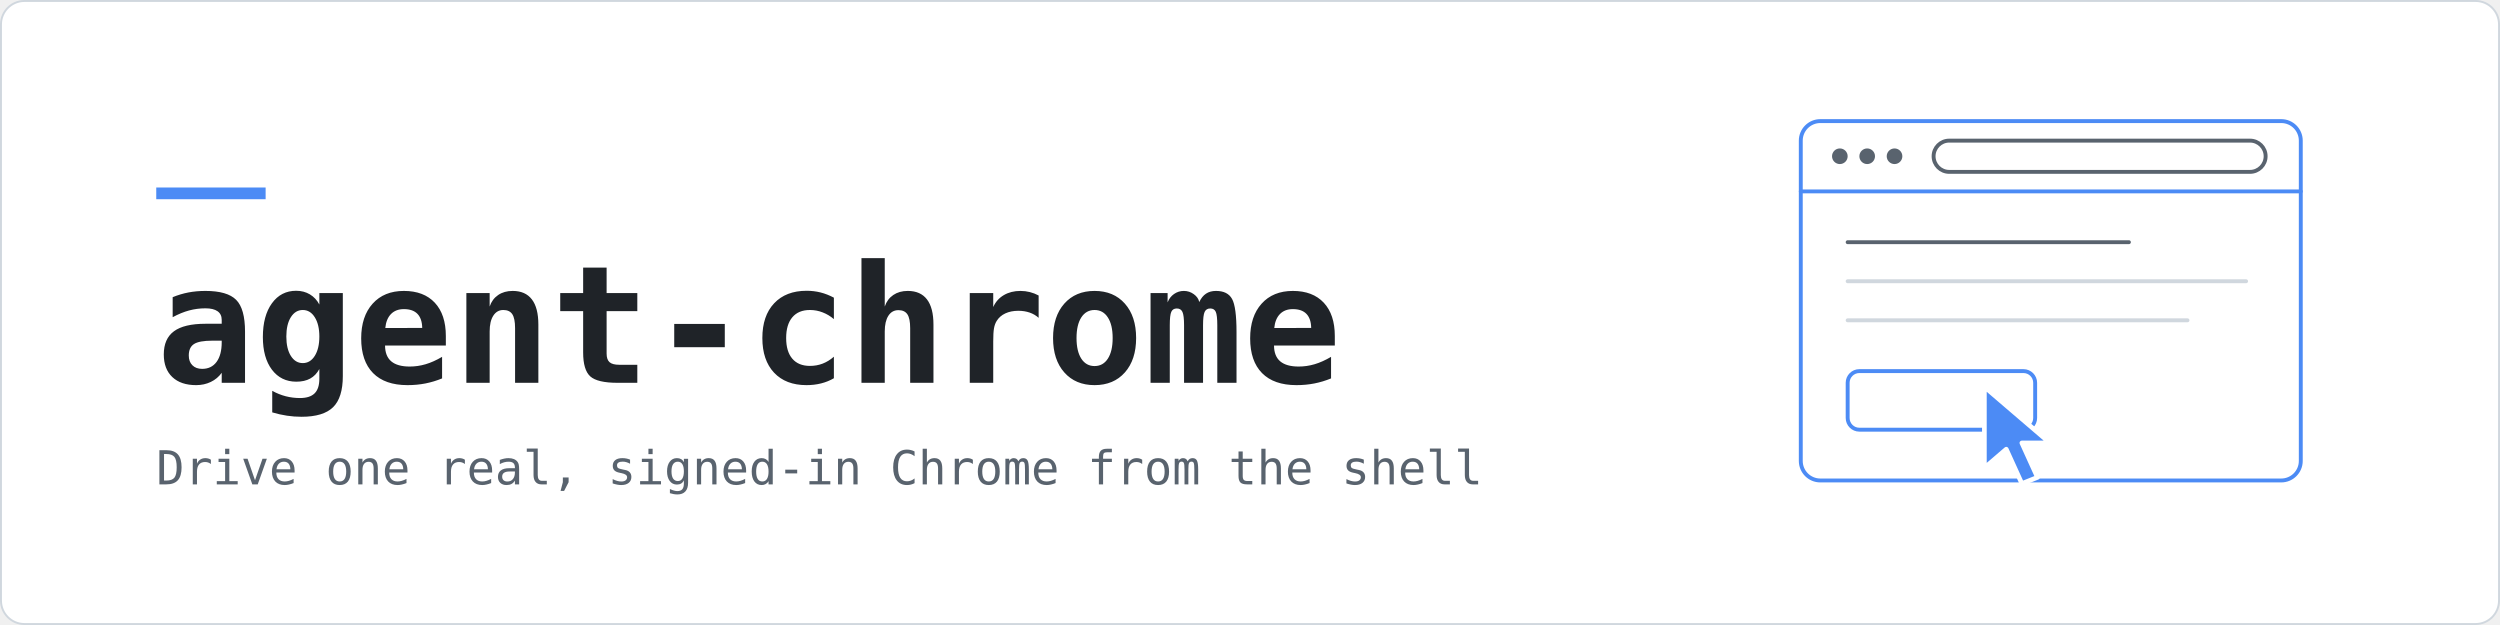
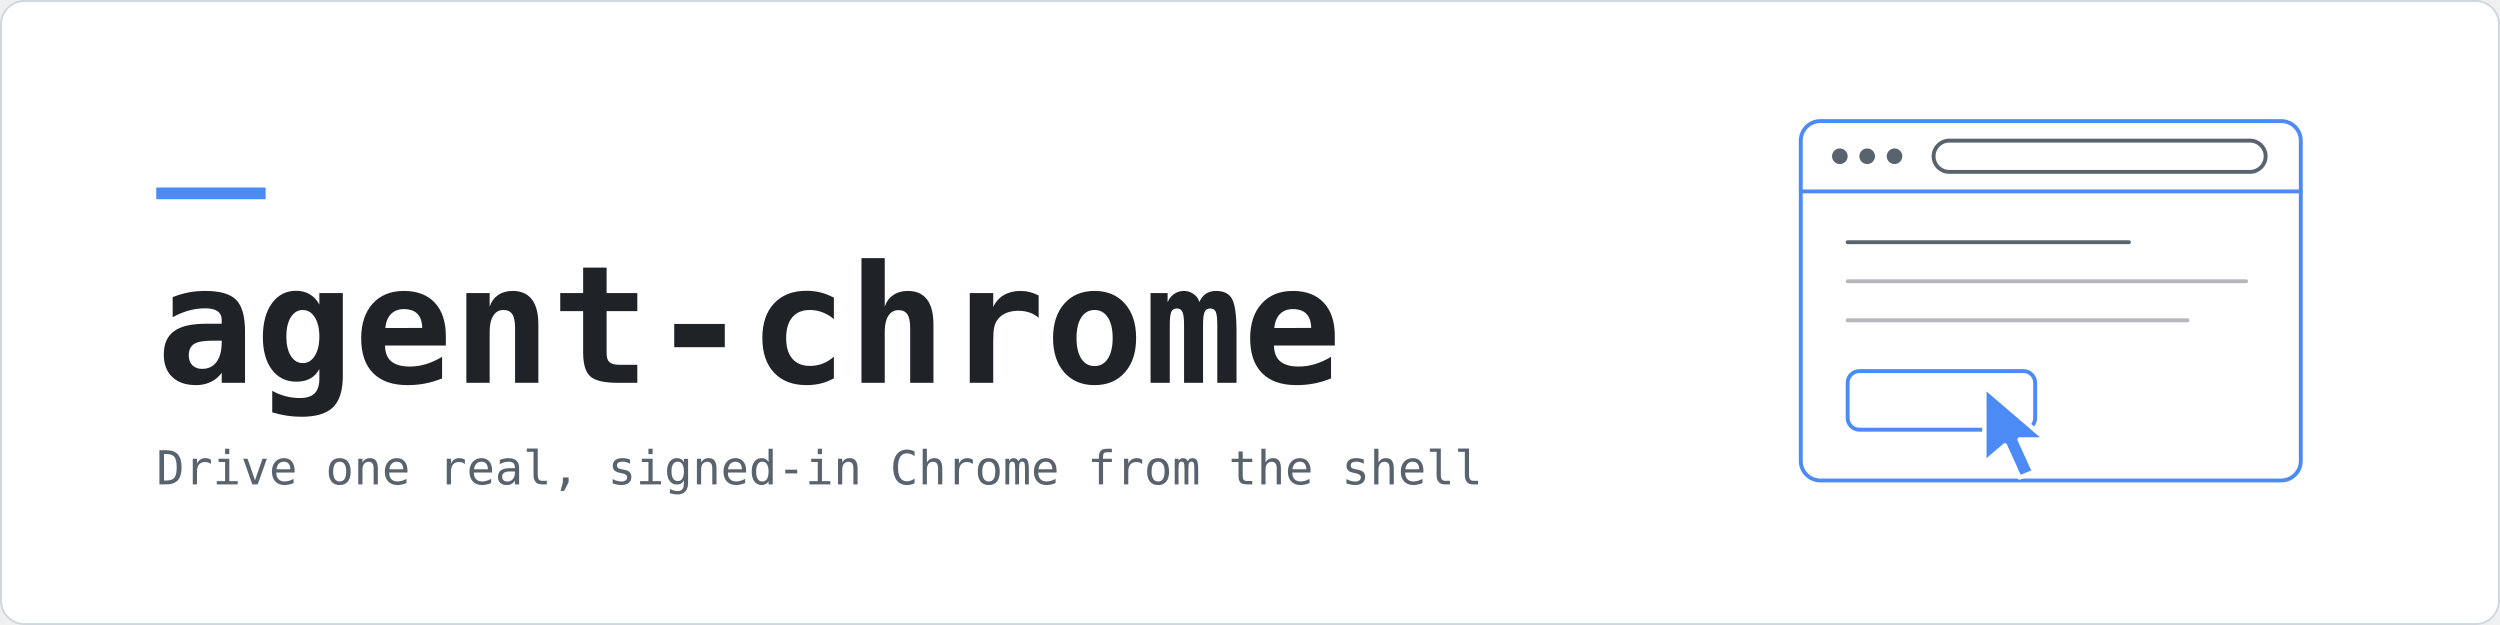
<svg xmlns="http://www.w3.org/2000/svg" viewBox="0 0 1280 320" width="1280" height="320" role="img" aria-label="agent-chrome: Drive one real, signed-in Chrome from the shell">
  <rect x="0.5" y="0.5" width="1279" height="319" rx="12" fill="#ffffff" stroke="#d0d7de" />
  <rect x="80" y="96" width="56" height="6" fill="#4c8bf5" />
  <text x="80" y="196" font-family="ui-monospace, SFMono-Regular, Menlo, Consolas, monospace" font-weight="700" font-size="84" fill="#1f2328">agent-chrome</text>
  <text x="80" y="248" font-family="ui-monospace, SFMono-Regular, Menlo, Consolas, monospace" font-weight="400" font-size="24" fill="#59636e">Drive one real, signed-in Chrome from the shell</text>
  <g fill="none" stroke-linecap="round" stroke-linejoin="round">
    <rect x="922" y="62" width="256" height="184" rx="10" stroke="#4c8bf5" stroke-width="2" />
    <line x1="922" y1="98" x2="1178" y2="98" stroke="#4c8bf5" stroke-width="2" />
    <circle cx="942" cy="80" r="4" fill="#59636e" stroke="none" />
    <circle cx="956" cy="80" r="4" fill="#59636e" stroke="none" />
    <circle cx="970" cy="80" r="4" fill="#59636e" stroke="none" />
    <rect x="990" y="72" width="170" height="16" rx="8" stroke="#59636e" stroke-width="2" />
    <line x1="946" y1="124" x2="1090" y2="124" stroke="#59636e" stroke-width="2" />
-     <line x1="946" y1="144" x2="1150" y2="144" stroke="#d0d7de" stroke-width="2" />
-     <line x1="946" y1="164" x2="1120" y2="164" stroke="#d0d7de" stroke-width="2" />
+     <line x1="946" y1="144" x2="1150" y2="144" stroke="#59636e" stroke-opacity="0.45" stroke-width="2" />
+     <line x1="946" y1="164" x2="1120" y2="164" stroke="#59636e" stroke-opacity="0.45" stroke-width="2" />
    <rect x="946" y="190" width="96" height="30" rx="6" stroke="#4c8bf5" stroke-width="2" />
  </g>
-   <path transform="translate(1016 198) scale(1.6)" d="M0 0 L0 26 L7 20 L12 31 L17 29 L12 18 L21 18 Z" fill="#4c8bf5" stroke="#ffffff" stroke-width="1.5" stroke-linejoin="round" />
+   <path transform="translate(1016 198) scale(1.5)" d="M0 0 L0 26 L7 20 L12 31 L17 29 L12 18 L21 18 Z" fill="#4c8bf5" stroke="#ffffff" stroke-width="1.5" stroke-linejoin="round" />
</svg>
